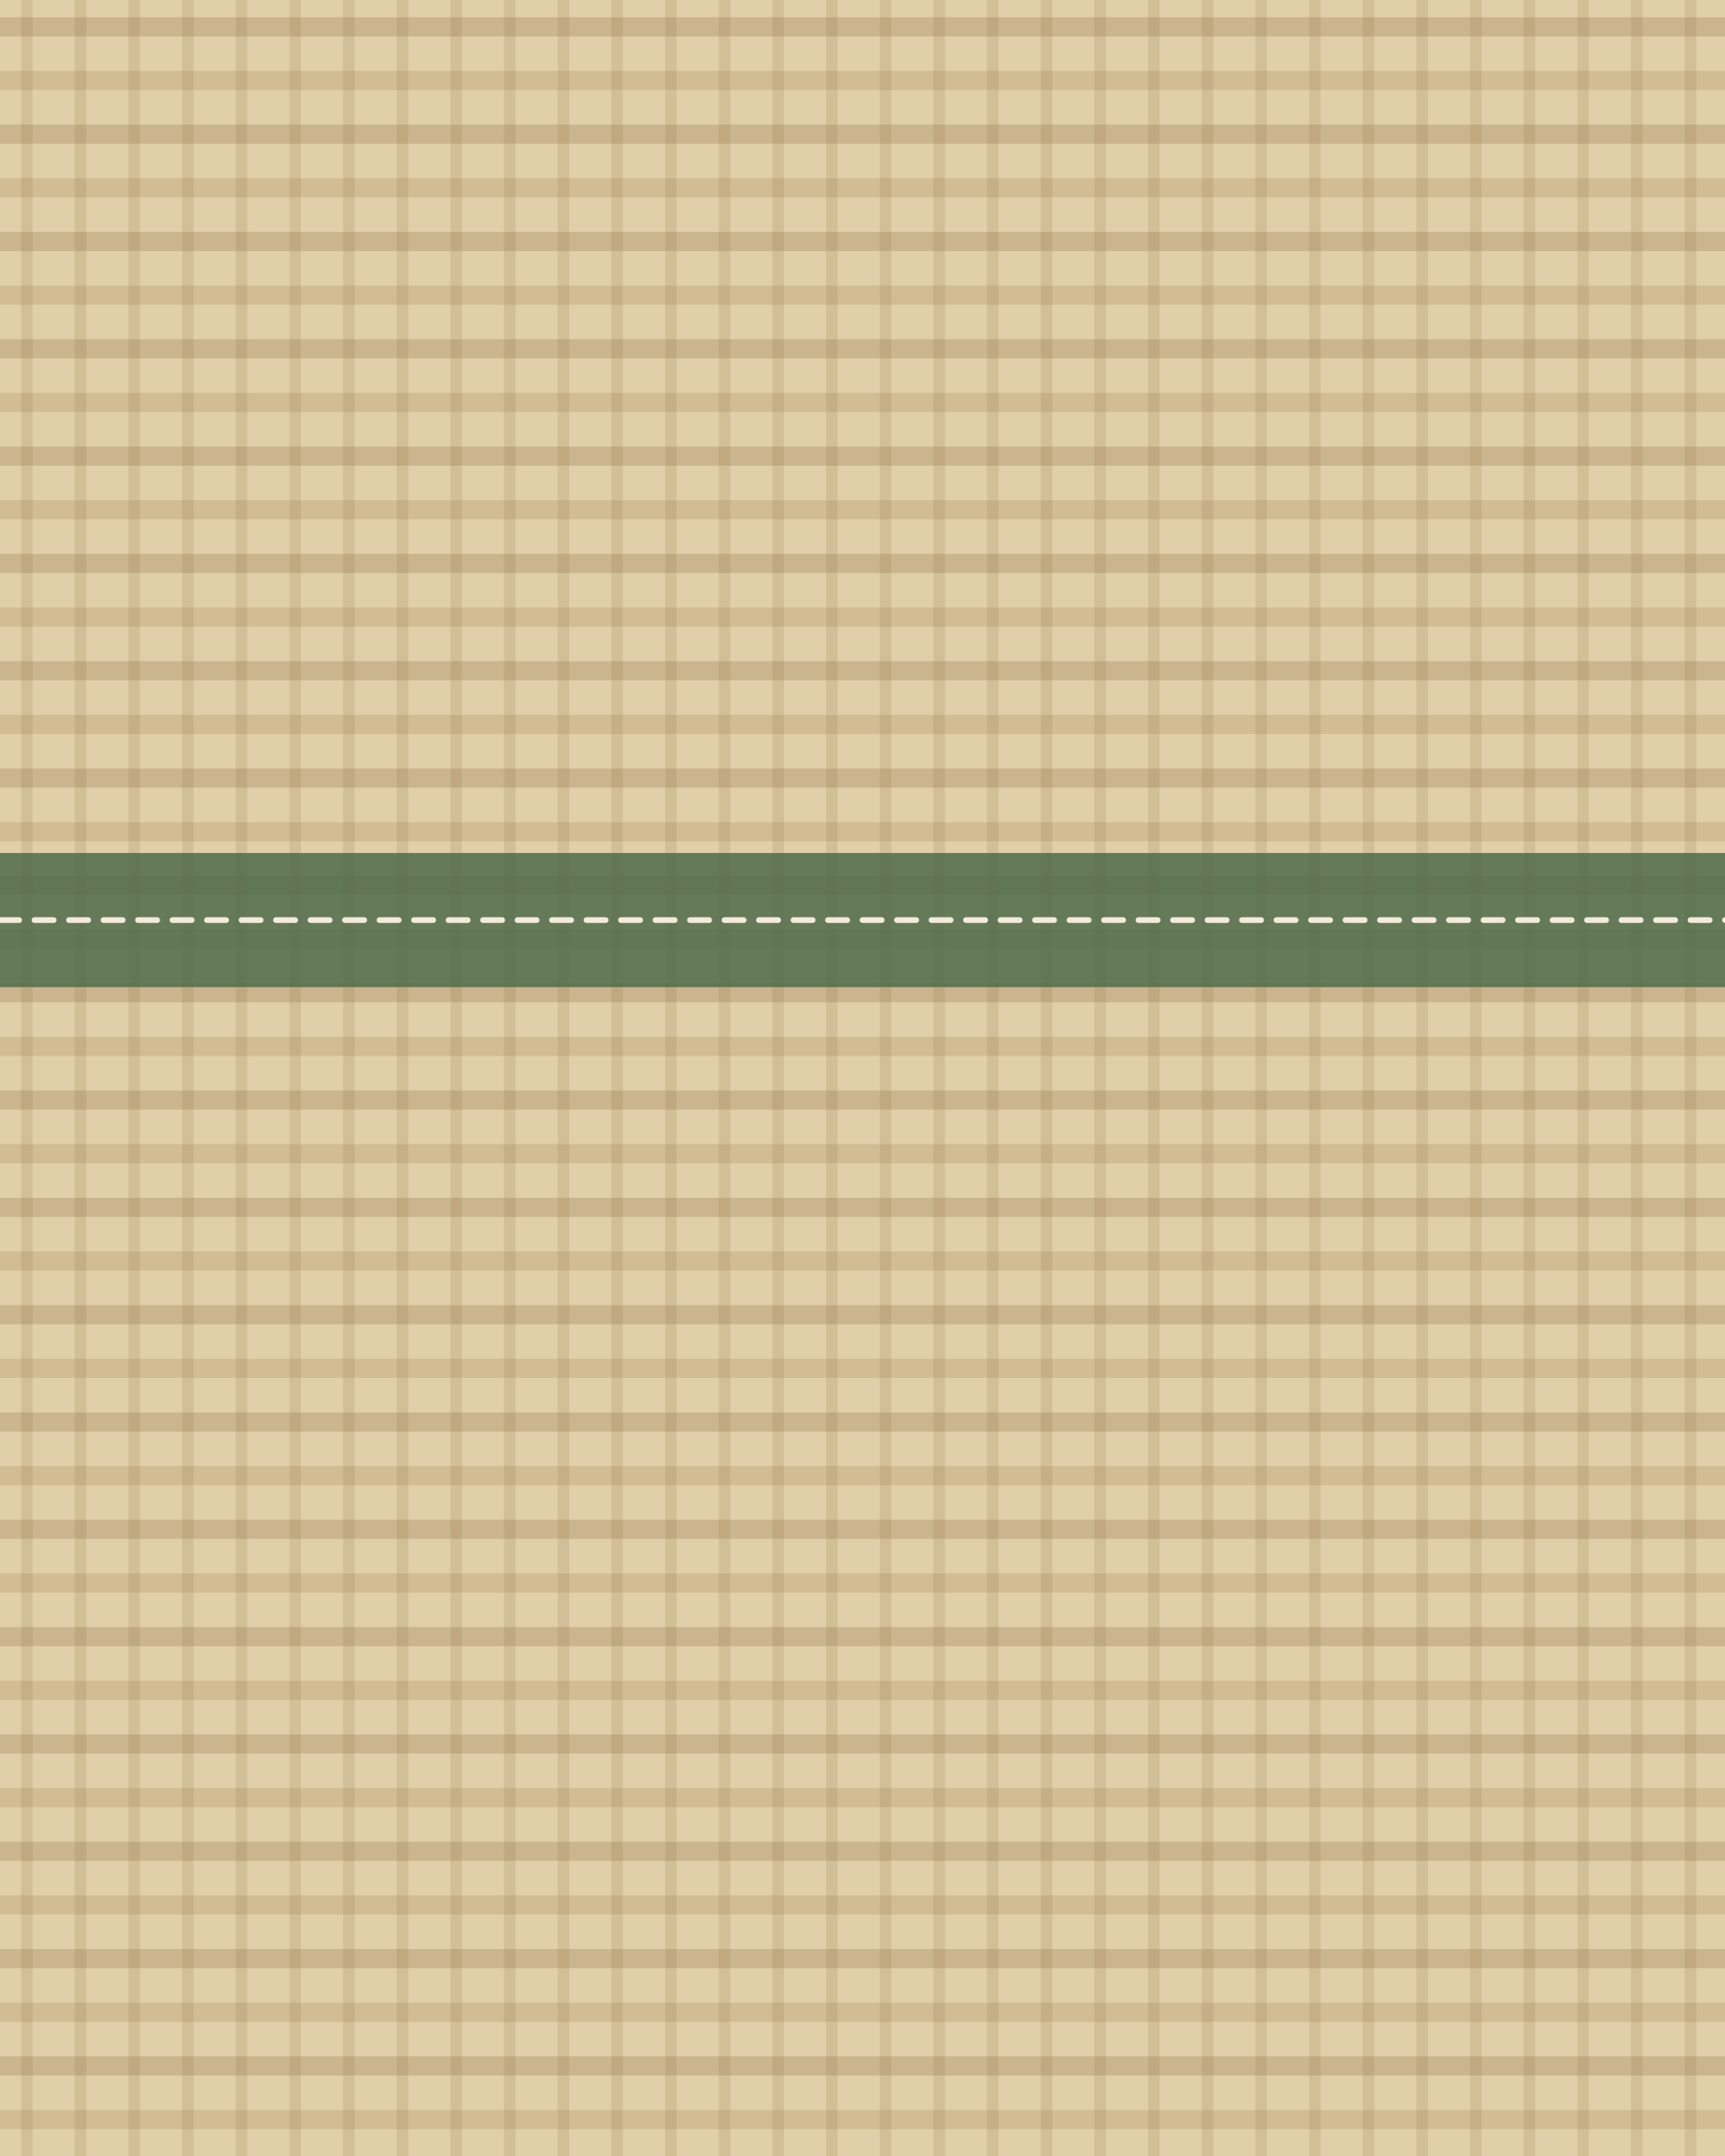
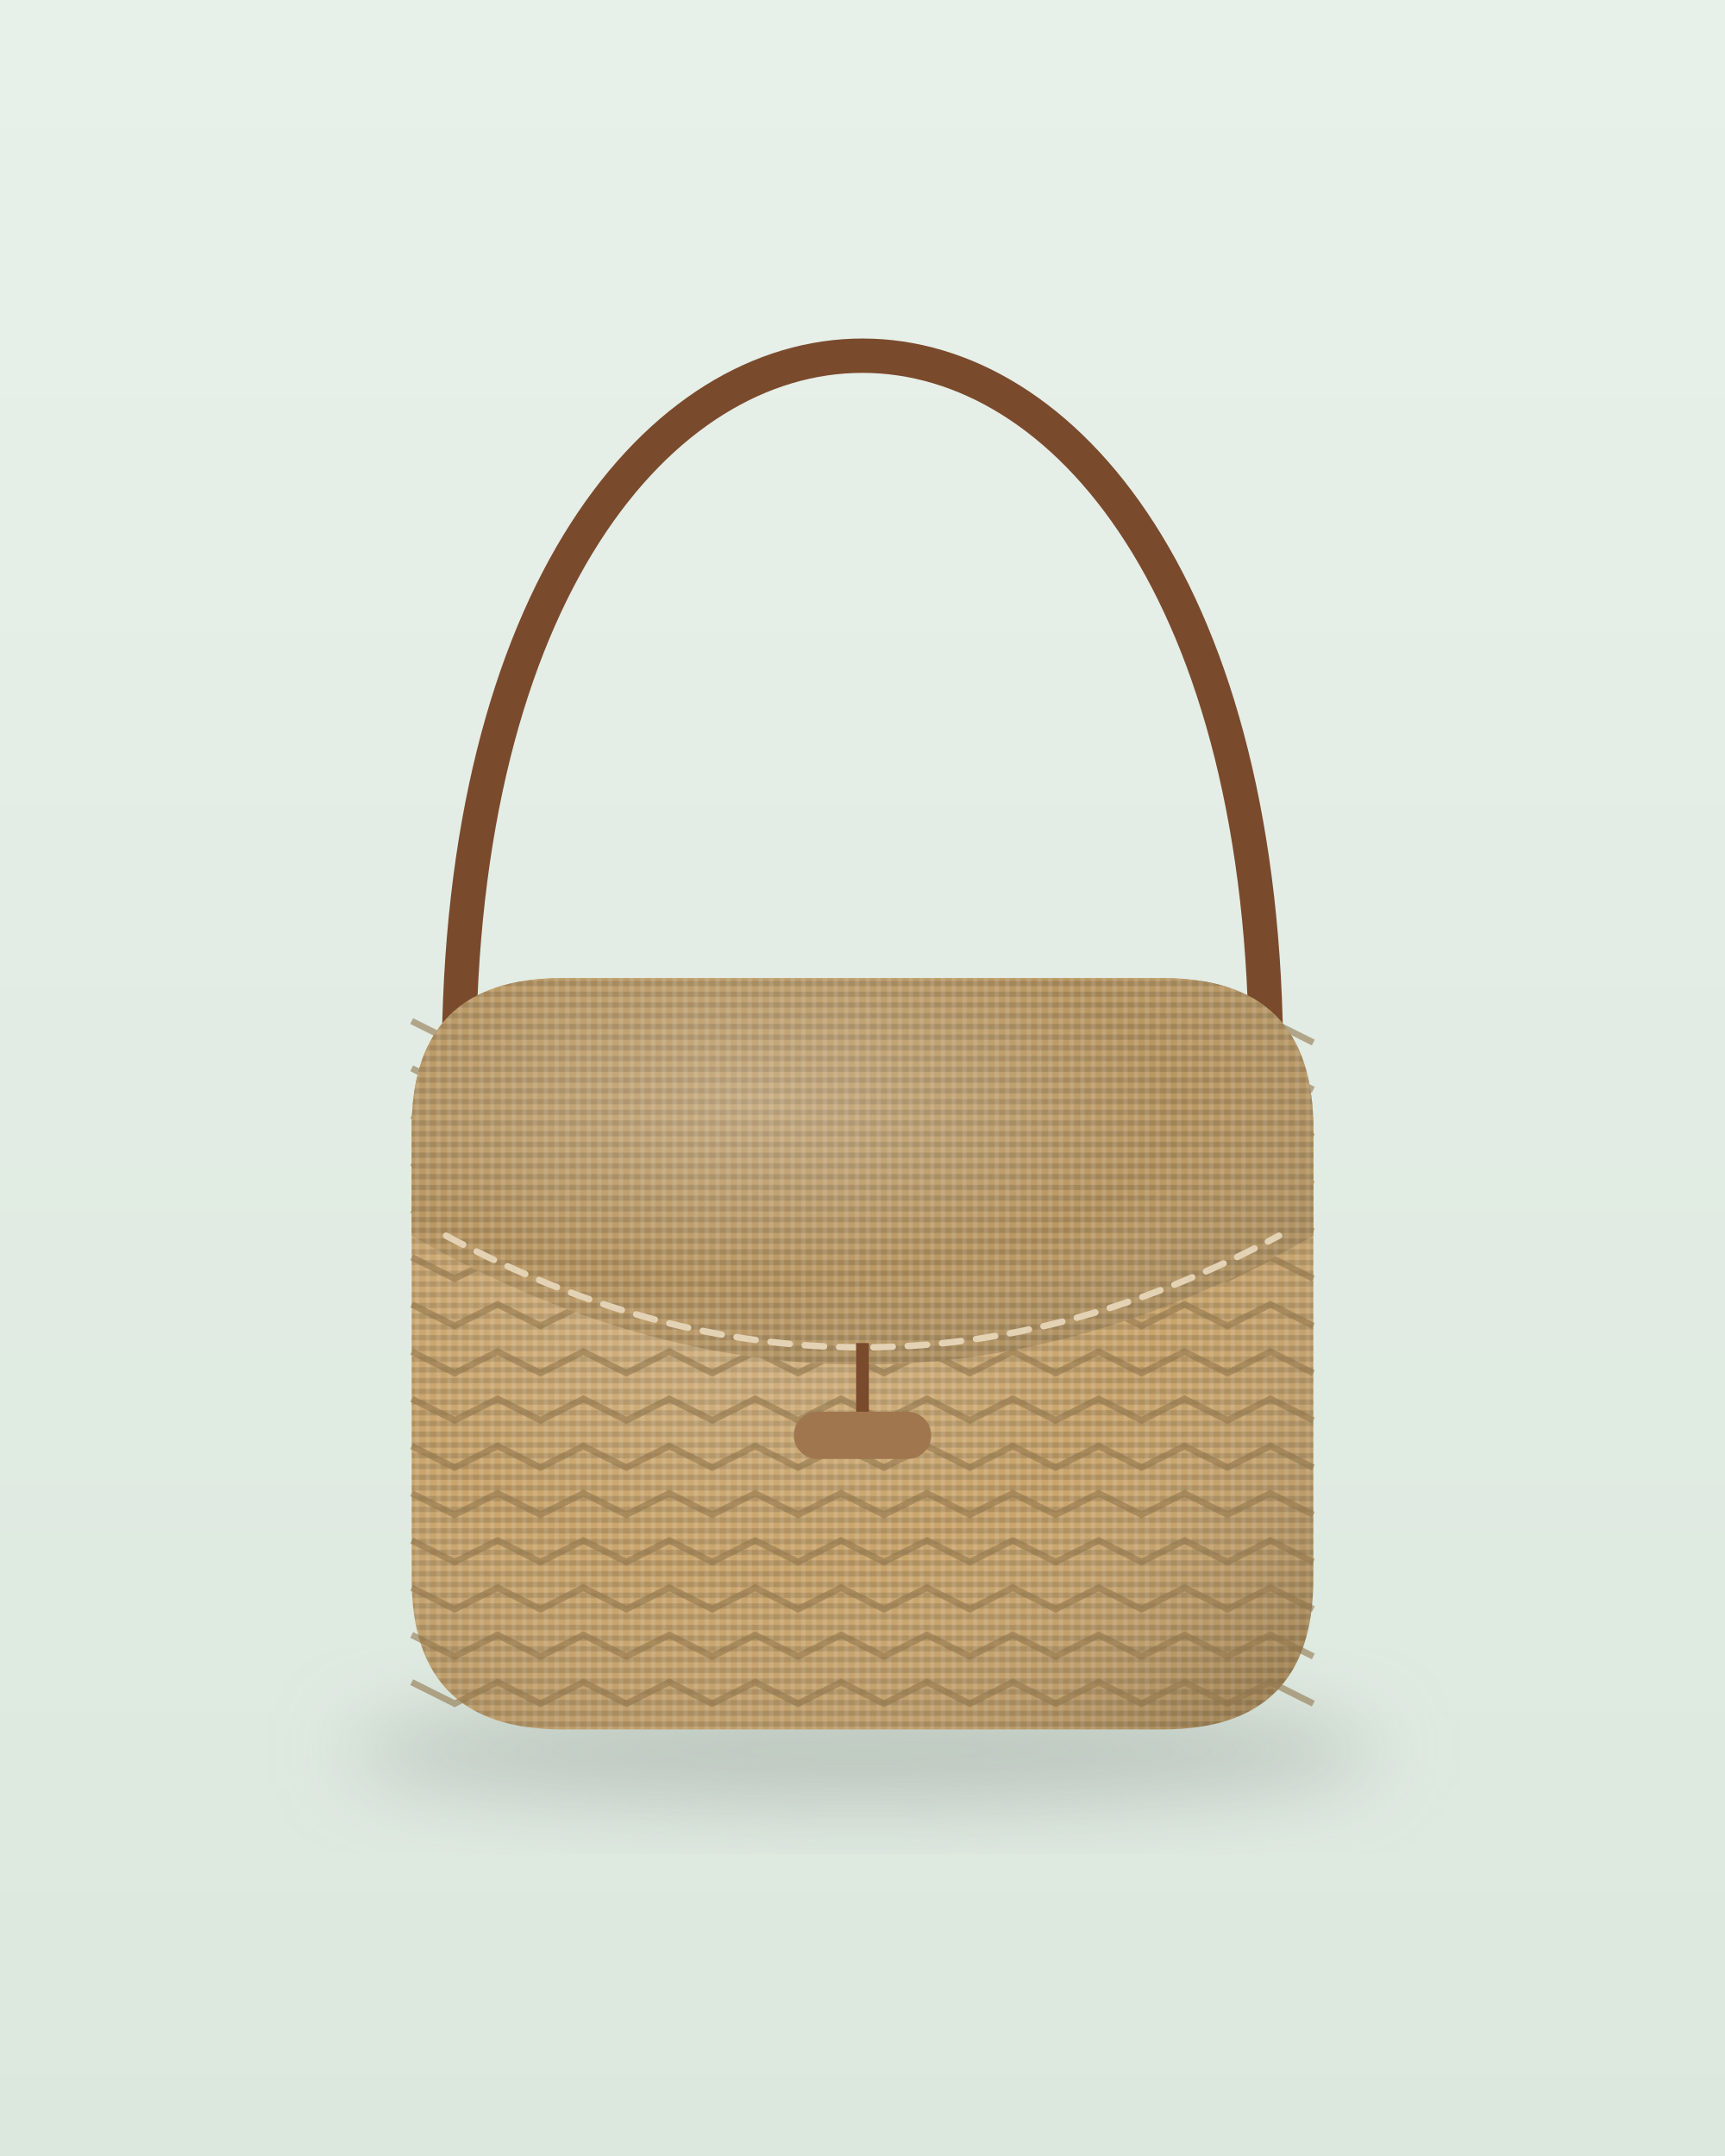
<svg xmlns="http://www.w3.org/2000/svg" viewBox="0 0 900 1125" width="900" height="1125">
-   <rect width="100%" height="100%" fill="#e0cfa9" />
-   <path d="M0 14H900" stroke="#8f7447" stroke-width="10" opacity="0.28" />
-   <path d="M0 42H900" stroke="#a88b5c" stroke-width="10" opacity="0.28" />
-   <path d="M0 70H900" stroke="#8f7447" stroke-width="10" opacity="0.28" />
-   <path d="M0 98H900" stroke="#a88b5c" stroke-width="10" opacity="0.28" />
-   <path d="M0 126H900" stroke="#8f7447" stroke-width="10" opacity="0.28" />
-   <path d="M0 154H900" stroke="#a88b5c" stroke-width="10" opacity="0.28" />
-   <path d="M0 182H900" stroke="#8f7447" stroke-width="10" opacity="0.28" />
-   <path d="M0 210H900" stroke="#a88b5c" stroke-width="10" opacity="0.28" />
-   <path d="M0 238H900" stroke="#8f7447" stroke-width="10" opacity="0.28" />
-   <path d="M0 266H900" stroke="#a88b5c" stroke-width="10" opacity="0.28" />
-   <path d="M0 294H900" stroke="#8f7447" stroke-width="10" opacity="0.28" />
-   <path d="M0 322H900" stroke="#a88b5c" stroke-width="10" opacity="0.28" />
-   <path d="M0 350H900" stroke="#8f7447" stroke-width="10" opacity="0.28" />
-   <path d="M0 378H900" stroke="#a88b5c" stroke-width="10" opacity="0.28" />
-   <path d="M0 406H900" stroke="#8f7447" stroke-width="10" opacity="0.28" />
-   <path d="M0 434H900" stroke="#a88b5c" stroke-width="10" opacity="0.28" />
-   <path d="M0 462H900" stroke="#8f7447" stroke-width="10" opacity="0.28" />
-   <path d="M0 490H900" stroke="#a88b5c" stroke-width="10" opacity="0.28" />
-   <path d="M0 518H900" stroke="#8f7447" stroke-width="10" opacity="0.28" />
-   <path d="M0 546H900" stroke="#a88b5c" stroke-width="10" opacity="0.28" />
-   <path d="M0 574H900" stroke="#8f7447" stroke-width="10" opacity="0.28" />
-   <path d="M0 602H900" stroke="#a88b5c" stroke-width="10" opacity="0.28" />
-   <path d="M0 630H900" stroke="#8f7447" stroke-width="10" opacity="0.28" />
-   <path d="M0 658H900" stroke="#a88b5c" stroke-width="10" opacity="0.28" />
-   <path d="M0 686H900" stroke="#8f7447" stroke-width="10" opacity="0.28" />
-   <path d="M0 714H900" stroke="#a88b5c" stroke-width="10" opacity="0.28" />
-   <path d="M0 742H900" stroke="#8f7447" stroke-width="10" opacity="0.28" />
-   <path d="M0 770H900" stroke="#a88b5c" stroke-width="10" opacity="0.28" />
-   <path d="M0 798H900" stroke="#8f7447" stroke-width="10" opacity="0.28" />
-   <path d="M0 826H900" stroke="#a88b5c" stroke-width="10" opacity="0.28" />
-   <path d="M0 854H900" stroke="#8f7447" stroke-width="10" opacity="0.28" />
-   <path d="M0 882H900" stroke="#a88b5c" stroke-width="10" opacity="0.28" />
-   <path d="M0 910H900" stroke="#8f7447" stroke-width="10" opacity="0.28" />
-   <path d="M0 938H900" stroke="#a88b5c" stroke-width="10" opacity="0.28" />
-   <path d="M0 966H900" stroke="#8f7447" stroke-width="10" opacity="0.28" />
-   <path d="M0 994H900" stroke="#a88b5c" stroke-width="10" opacity="0.28" />
-   <path d="M0 1022H900" stroke="#8f7447" stroke-width="10" opacity="0.28" />
-   <path d="M0 1050H900" stroke="#a88b5c" stroke-width="10" opacity="0.28" />
-   <path d="M0 1078H900" stroke="#8f7447" stroke-width="10" opacity="0.28" />
-   <path d="M0 1106H900" stroke="#a88b5c" stroke-width="10" opacity="0.28" />
-   <path d="M0 1134H900" stroke="#8f7447" stroke-width="10" opacity="0.28" />
-   <path d="M14 0V1125" stroke="#8f7447" stroke-width="6" opacity="0.18" />
-   <path d="M42 0V1125" stroke="#8f7447" stroke-width="6" opacity="0.18" />
-   <path d="M70 0V1125" stroke="#8f7447" stroke-width="6" opacity="0.18" />
-   <path d="M98 0V1125" stroke="#8f7447" stroke-width="6" opacity="0.18" />
-   <path d="M126 0V1125" stroke="#8f7447" stroke-width="6" opacity="0.18" />
-   <path d="M154 0V1125" stroke="#8f7447" stroke-width="6" opacity="0.18" />
-   <path d="M182 0V1125" stroke="#8f7447" stroke-width="6" opacity="0.18" />
-   <path d="M210 0V1125" stroke="#8f7447" stroke-width="6" opacity="0.18" />
-   <path d="M238 0V1125" stroke="#8f7447" stroke-width="6" opacity="0.18" />
-   <path d="M266 0V1125" stroke="#8f7447" stroke-width="6" opacity="0.18" />
-   <path d="M294 0V1125" stroke="#8f7447" stroke-width="6" opacity="0.18" />
-   <path d="M322 0V1125" stroke="#8f7447" stroke-width="6" opacity="0.18" />
-   <path d="M350 0V1125" stroke="#8f7447" stroke-width="6" opacity="0.18" />
-   <path d="M378 0V1125" stroke="#8f7447" stroke-width="6" opacity="0.18" />
-   <path d="M406 0V1125" stroke="#8f7447" stroke-width="6" opacity="0.18" />
-   <path d="M434 0V1125" stroke="#8f7447" stroke-width="6" opacity="0.18" />
-   <path d="M462 0V1125" stroke="#8f7447" stroke-width="6" opacity="0.18" />
-   <path d="M490 0V1125" stroke="#8f7447" stroke-width="6" opacity="0.18" />
-   <path d="M518 0V1125" stroke="#8f7447" stroke-width="6" opacity="0.18" />
-   <path d="M546 0V1125" stroke="#8f7447" stroke-width="6" opacity="0.18" />
-   <path d="M574 0V1125" stroke="#8f7447" stroke-width="6" opacity="0.18" />
-   <path d="M602 0V1125" stroke="#8f7447" stroke-width="6" opacity="0.18" />
-   <path d="M630 0V1125" stroke="#8f7447" stroke-width="6" opacity="0.18" />
-   <path d="M658 0V1125" stroke="#8f7447" stroke-width="6" opacity="0.18" />
-   <path d="M686 0V1125" stroke="#8f7447" stroke-width="6" opacity="0.18" />
-   <path d="M714 0V1125" stroke="#8f7447" stroke-width="6" opacity="0.18" />
-   <path d="M742 0V1125" stroke="#8f7447" stroke-width="6" opacity="0.18" />
-   <path d="M770 0V1125" stroke="#8f7447" stroke-width="6" opacity="0.18" />
-   <path d="M798 0V1125" stroke="#8f7447" stroke-width="6" opacity="0.18" />
-   <path d="M826 0V1125" stroke="#8f7447" stroke-width="6" opacity="0.18" />
-   <path d="M854 0V1125" stroke="#8f7447" stroke-width="6" opacity="0.18" />
-   <path d="M882 0V1125" stroke="#8f7447" stroke-width="6" opacity="0.18" />
-   <path d="M910 0V1125" stroke="#8f7447" stroke-width="6" opacity="0.18" />
-   <rect x="0" y="445.092" width="900" height="70" fill="#4f6b4a" opacity="0.85" />
-   <path d="M0 480.092H900" fill="none" stroke="#f3ead9" stroke-width="3" stroke-dasharray="10 8" stroke-linecap="round" />
+   <defs>
+     <linearGradient id="bg" x1="0" y1="0" x2="0" y2="1">
+       <stop offset="0" stop-color="#e8f0ea" />
+       <stop offset="1" stop-color="#dce8de" />
+     </linearGradient>
+     <filter id="soft" x="-50%" y="-50%" width="200%" height="200%">
+       <feGaussianBlur stdDeviation="18" />
+     </filter>
+     <radialGradient id="vol" cx=".38" cy=".32" r=".85">
+       <stop offset="0" stop-color="#fff" stop-opacity=".22" />
+       <stop offset=".55" stop-color="#fff" stop-opacity="0" />
+       <stop offset="1" stop-color="#000" stop-opacity=".18" />
+     </radialGradient>
+     <pattern id="rows" width="16" height="14" patternUnits="userSpaceOnUse">
+       <path d="M0 7H16" stroke="#796240" stroke-opacity=".2" stroke-width="1.5" stroke-dasharray="5 3" />
+     </pattern>
+     <pattern id="weave" width="10" height="10" patternUnits="userSpaceOnUse">
+       <path d="M0 2.5H10M0 7.5H10" stroke="#000" stroke-opacity=".13" stroke-width="2.4" />
+       <path d="M2.5 0V10M7.5 0V10" stroke="#fff" stroke-opacity=".12" stroke-width="2" />
+     </pattern>
+   </defs>
+   <rect width="100%" height="100%" fill="url(#bg)" />
+   <g transform="translate(450 600) scale(1.12) translate(-450 -600)">
+     <ellipse cx="450" cy="880" rx="240" ry="24" fill="#9ea7a0" opacity=".55" filter="url(#soft)" />
+     <path d="M262 560C262 120 638 120 638 560" fill="none" stroke="#7a4a2c" stroke-width="16" stroke-linecap="round" />
+     <path d="M310 520H590Q660 520 660 590V800Q660 870 590 870H310Q240 870 240 800V590Q240 520 310 520Z" fill="#c9a46b" />
+     <path d="M310 520H590Q660 520 660 590V800Q660 870 590 870H310Q240 870 240 800V590Q240 520 310 520Z" fill="url(#weave)" />
+     <path d="M310 520H590Q660 520 660 590V800Q660 870 590 870H310Q240 870 240 800V590Q240 520 310 520Z" fill="url(#vol)" />
+     <path d="M240 540L260 550L280 540L300 550L320 540L340 550L360 540L380 550L400 540L420 550L440 540L460 550L480 540L500 550L520 540L540 550L560 540L580 550L600 540L620 550L640 540L660 550" fill="none" stroke="#91764d" stroke-width="3" opacity=".6" />
+     <path d="M240 562L260 572L280 562L300 572L320 562L340 572L360 562L380 572L400 562L420 572L440 562L460 572L480 562L500 572L520 562L540 572L560 562L580 572L600 562L620 572L640 562L660 572" fill="none" stroke="#91764d" stroke-width="3" opacity=".6" />
+     <path d="M240 584L260 594L280 584L300 594L320 584L340 594L360 584L380 594L400 584L420 594L440 584L460 594L480 584L500 594L520 584L540 594L560 584L580 594L600 584L620 594L640 584L660 594" fill="none" stroke="#91764d" stroke-width="3" opacity=".6" />
+     <path d="M240 606L260 616L280 606L300 616L320 606L340 616L360 606L380 616L400 606L420 616L440 606L460 616L480 606L500 616L520 606L540 616L560 606L580 616L600 606L620 616L640 606L660 616" fill="none" stroke="#91764d" stroke-width="3" opacity=".6" />
+     <path d="M240 628L260 638L280 628L300 638L320 628L340 638L360 628L380 638L400 628L420 638L440 628L460 638L480 628L500 638L520 628L540 638L560 628L580 638L600 628L620 638L640 628L660 638" fill="none" stroke="#91764d" stroke-width="3" opacity=".6" />
+     <path d="M240 650L260 660L280 650L300 660L320 650L340 660L360 650L380 660L400 650L420 660L440 650L460 660L480 650L500 660L520 650L540 660L560 650L580 660L600 650L620 660L640 650L660 660" fill="none" stroke="#91764d" stroke-width="3" opacity=".6" />
+     <path d="M240 672L260 682L280 672L300 682L320 672L340 682L360 672L380 682L400 672L420 682L440 672L460 682L480 672L500 682L520 672L540 682L560 672L580 682L600 672L620 682L640 672L660 682" fill="none" stroke="#91764d" stroke-width="3" opacity=".6" />
+     <path d="M240 694L260 704L280 694L300 704L320 694L340 704L360 694L380 704L400 694L420 704L440 694L460 704L480 694L500 704L520 694L540 704L560 694L580 704L600 694L620 704L640 694L660 704" fill="none" stroke="#91764d" stroke-width="3" opacity=".6" />
+     <path d="M240 716L260 726L280 716L300 726L320 716L340 726L360 716L380 726L400 716L420 726L440 716L460 726L480 716L500 726L520 716L540 726L560 716L580 726L600 716L620 726L640 716L660 726" fill="none" stroke="#91764d" stroke-width="3" opacity=".6" />
+     <path d="M240 738L260 748L280 738L300 748L320 738L340 748L360 738L380 748L400 738L420 748L440 738L460 748L480 738L500 748L520 738L540 748L560 738L580 748L600 738L620 748L640 738L660 748" fill="none" stroke="#91764d" stroke-width="3" opacity=".6" />
+     <path d="M240 760L260 770L280 760L300 770L320 760L340 770L360 760L380 770L400 760L420 770L440 760L460 770L480 760L500 770L520 760L540 770L560 760L580 770L600 760L620 770L640 760L660 770" fill="none" stroke="#91764d" stroke-width="3" opacity=".6" />
+     <path d="M240 782L260 792L280 782L300 792L320 782L340 792L360 782L380 792L400 782L420 792L440 782L460 792L480 782L500 792L520 782L540 792L560 782L580 792L600 782L620 792L640 782L660 792" fill="none" stroke="#91764d" stroke-width="3" opacity=".6" />
+     <path d="M240 804L260 814L280 804L300 814L320 804L340 814L360 804L380 814L400 804L420 814L440 804L460 814L480 804L500 814L520 804L540 814L560 804L580 814L600 804L620 814L640 804L660 814" fill="none" stroke="#91764d" stroke-width="3" opacity=".6" />
+     <path d="M240 826L260 836L280 826L300 836L320 826L340 836L360 826L380 836L400 826L420 836L440 826L460 836L480 826L500 836L520 826L540 836L560 826L580 836L600 826L620 836L640 826L660 836" fill="none" stroke="#91764d" stroke-width="3" opacity=".6" />
+     <path d="M240 848L260 858L280 848L300 858L320 848L340 858L360 848L380 858L400 848L420 858L440 848L460 858L480 848L500 858L520 848L540 858L560 848L580 858L600 848L620 858L640 848L660 858" fill="none" stroke="#91764d" stroke-width="3" opacity=".6" />
+     <path d="M240 590Q240 520 310 520H590Q660 520 660 590V640Q450 760 240 640Z" fill="#b99762" />
+     <path d="M240 590Q240 520 310 520H590Q660 520 660 590V640Q450 760 240 640Z" fill="url(#weave)" />
+     <path d="M240 590Q240 520 310 520H590Q660 520 660 590V640Q450 760 240 640Z" fill="url(#vol)" />
+     <path d="M256 640Q450 744 644 640" fill="none" stroke="#e4d2b5" stroke-width="3" stroke-dasharray="9 7" stroke-linecap="round" />
+     <path d="M450 690v40" stroke="#7a4a2c" stroke-width="6" />
+     <rect x="418" y="722" width="64" height="22" rx="11" fill="#a0764e" />
+   </g>
</svg>
